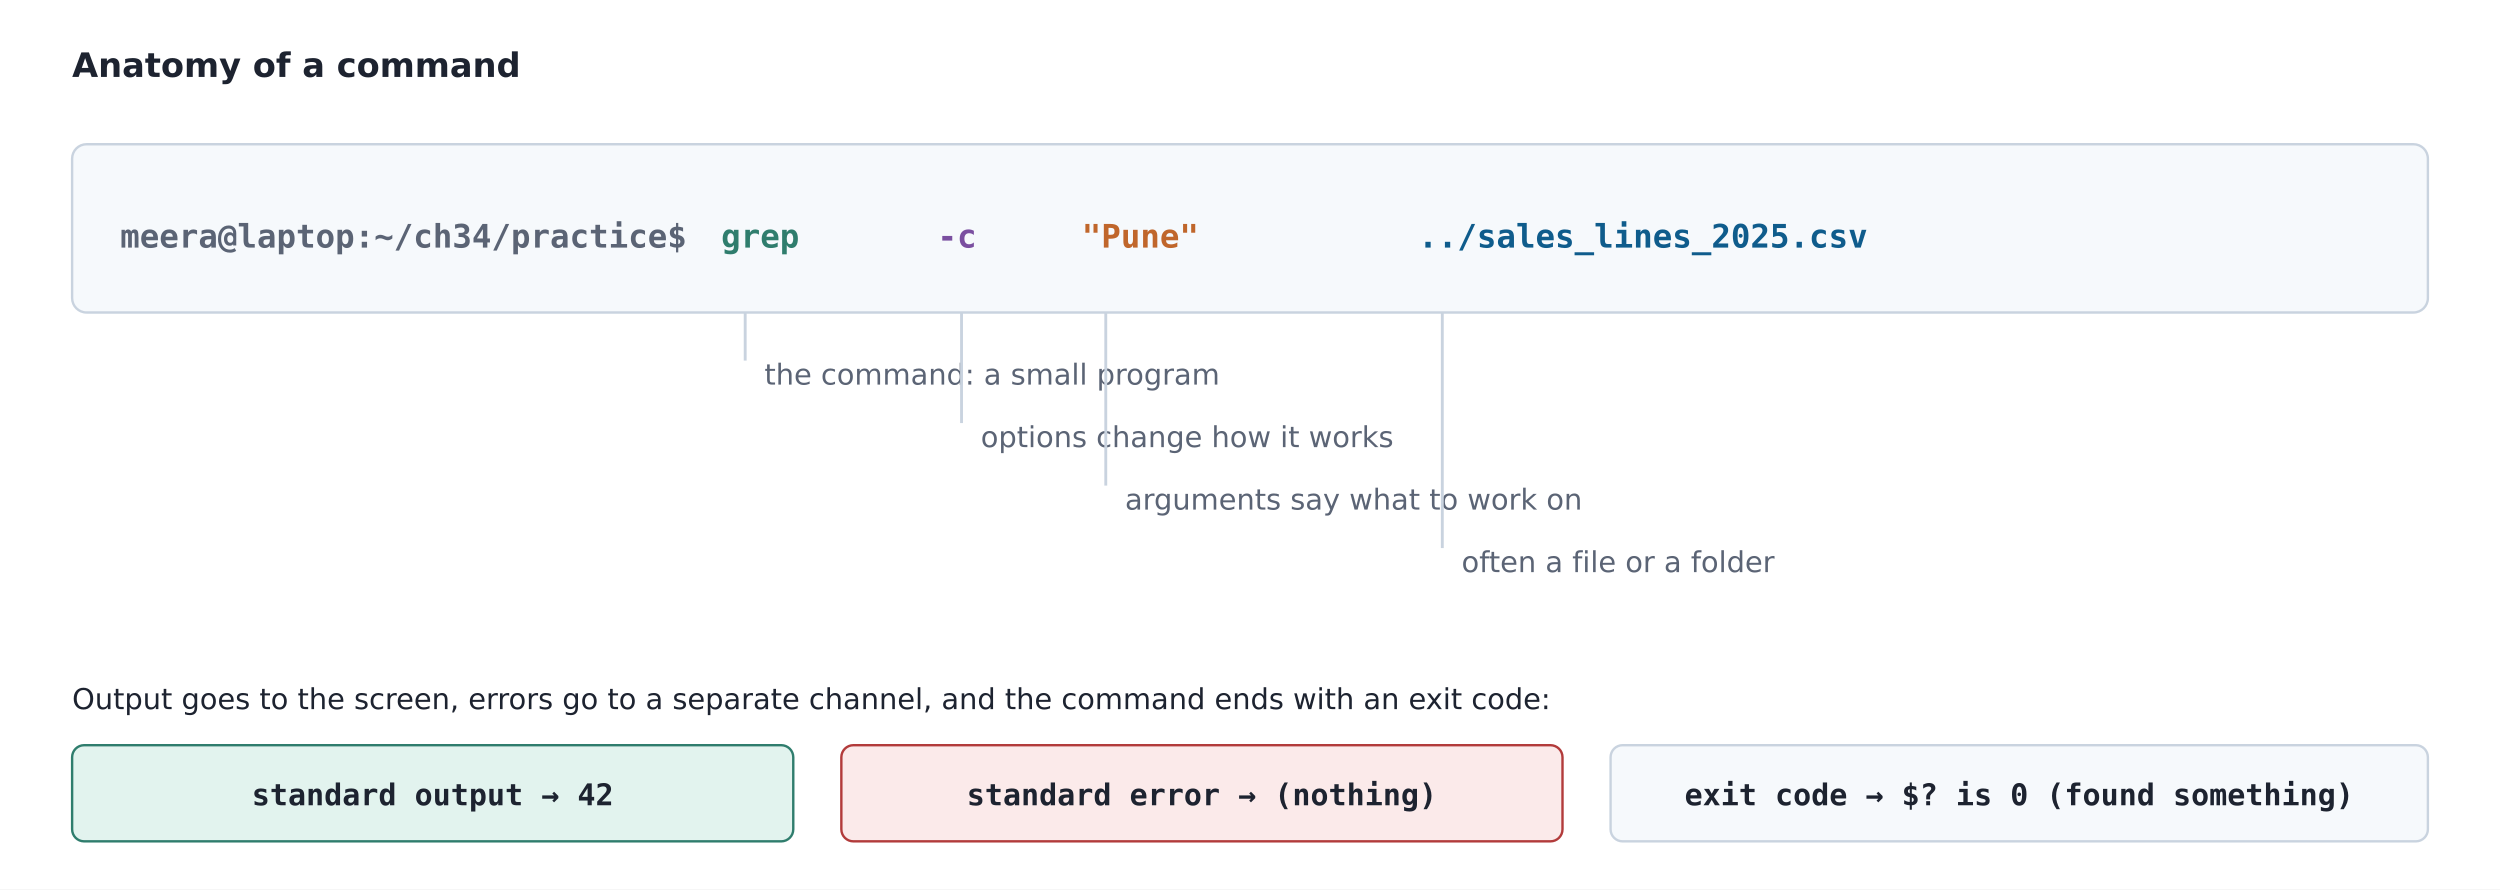
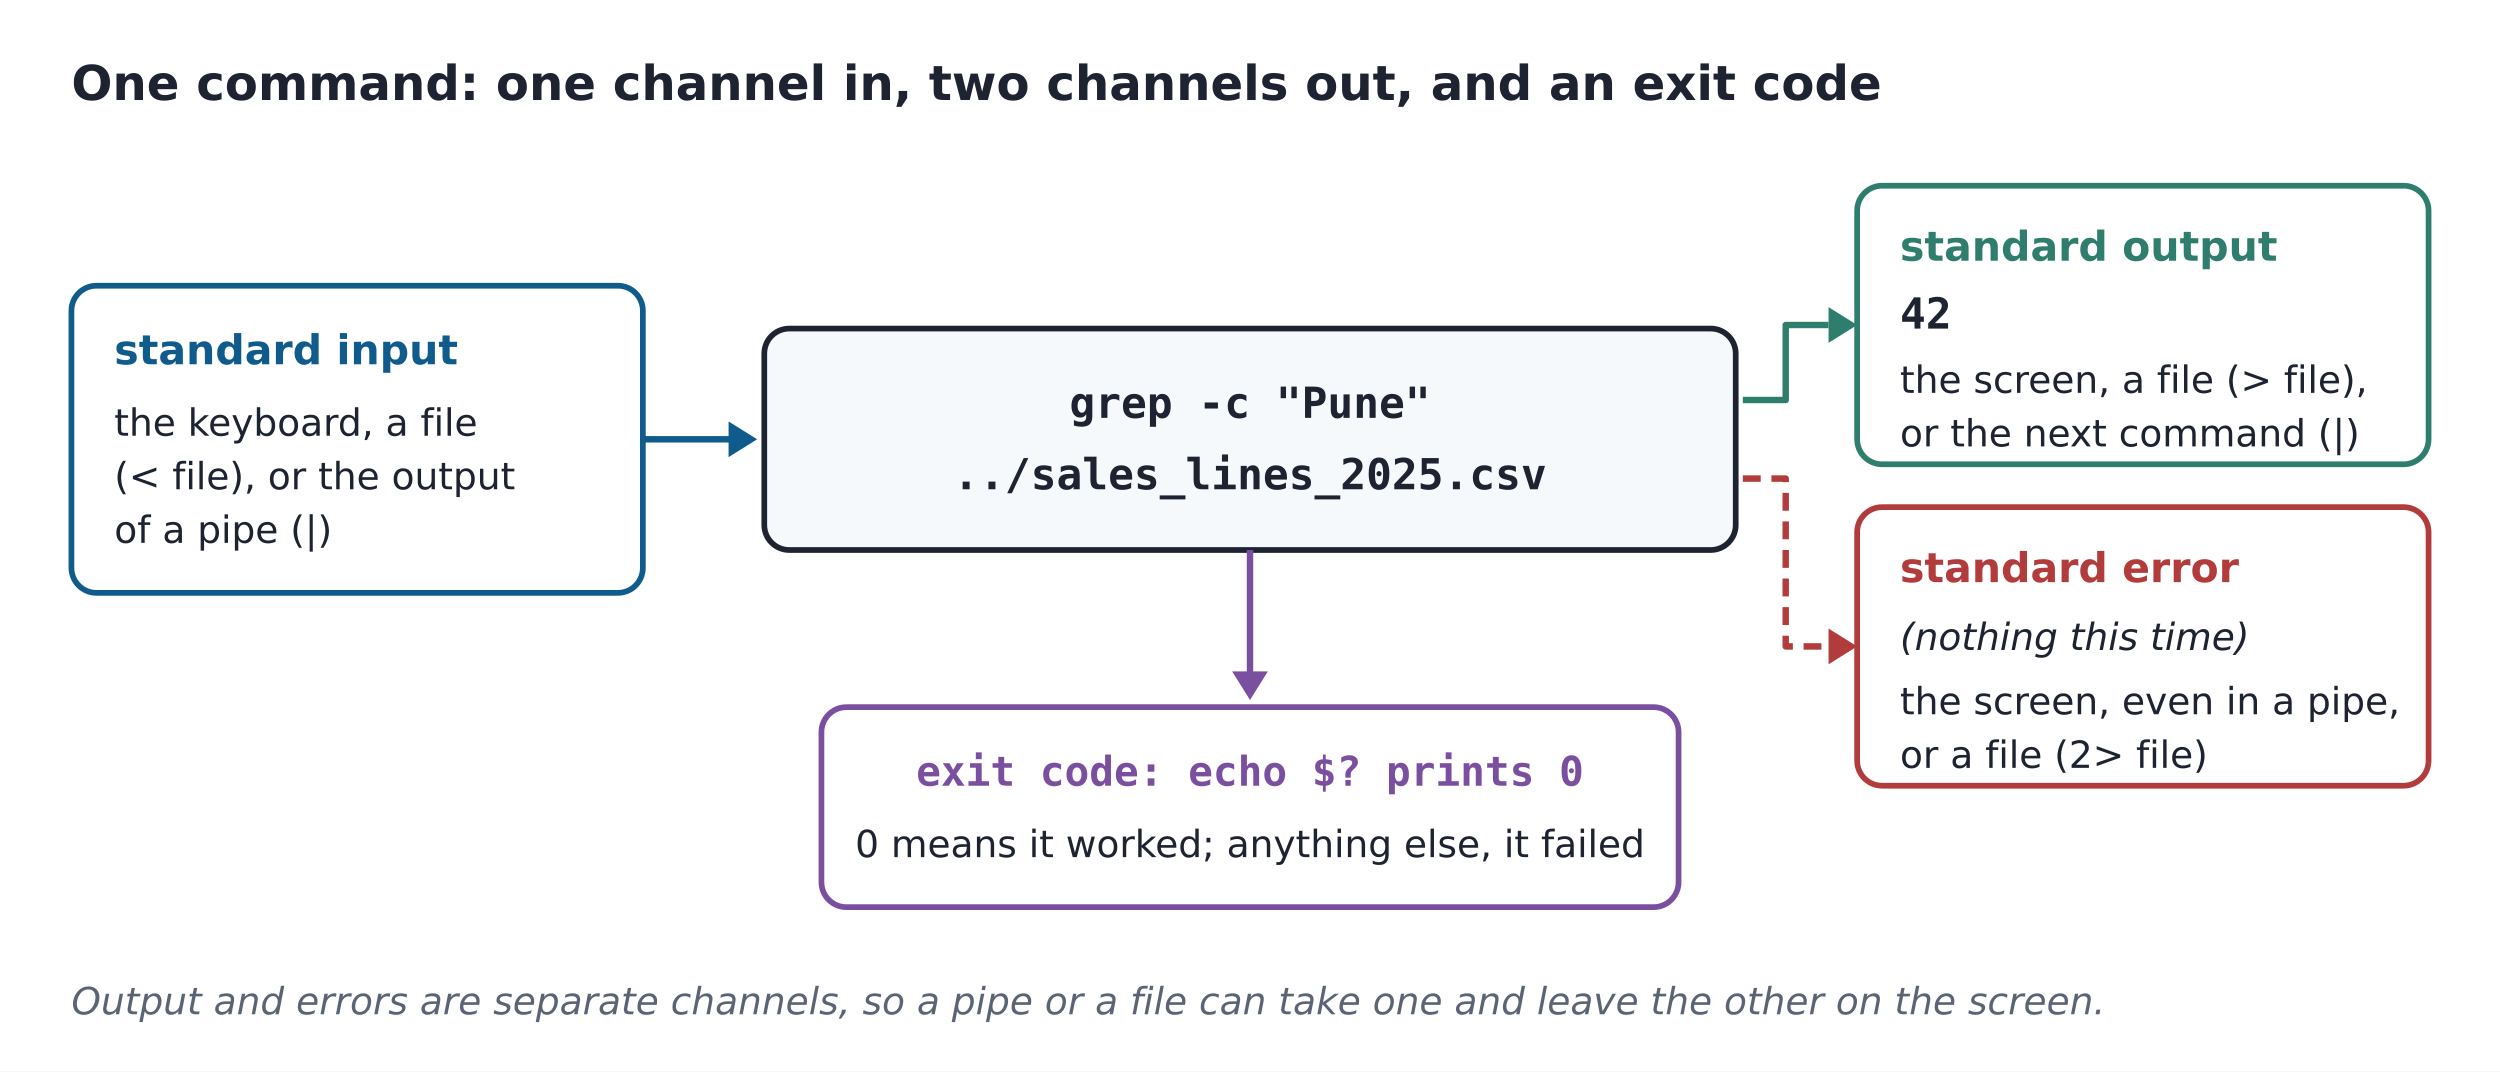
- <svg xmlns="http://www.w3.org/2000/svg" width="1040" height="370" viewBox="0 0 1040 370" font-family="DejaVu Sans, Arial, sans-serif">
-   <rect width="1040" height="370" fill="#ffffff" />
-   <text x="30" y="32" font-size="14" fill="#1d2330" font-weight="bold" text-anchor="start" font-family="Poppins, DejaVu Sans, sans-serif">Anatomy of a command</text>
-   <rect x="30" y="60" width="980" height="70" rx="6" fill="#f6f9fc" stroke="#c9d3df" stroke-width="1" />
-   <text x="50" y="103" font-size="13.5" fill="#5b6475" font-weight="bold" text-anchor="start" font-family="DejaVu Sans Mono, monospace">meera@laptop:~/ch34/practice$</text>
-   <text x="300" y="103" font-size="13.5" fill="#2f7d6d" font-weight="bold" text-anchor="start" font-family="DejaVu Sans Mono, monospace">grep</text>
-   <text x="390" y="103" font-size="13.5" fill="#7a4fa0" font-weight="bold" text-anchor="start" font-family="DejaVu Sans Mono, monospace">-c</text>
-   <text x="450" y="103" font-size="13.5" fill="#c0662b" font-weight="bold" text-anchor="start" font-family="DejaVu Sans Mono, monospace">"Pune"</text>
-   <text x="590" y="103" font-size="13.5" fill="#0f5c8c" font-weight="bold" text-anchor="start" font-family="DejaVu Sans Mono, monospace">../sales_lines_2025.csv</text>
-   <path d="M310,130 V150" fill="none" stroke="#c9d3df" stroke-width="1.2" stroke-linejoin="round" />
-   <text x="318" y="160" font-size="12" fill="#5b6475" font-weight="normal" text-anchor="start">the command: a small program</text>
-   <path d="M400,130 V176" fill="none" stroke="#c9d3df" stroke-width="1.2" stroke-linejoin="round" />
-   <text x="408" y="186" font-size="12" fill="#5b6475" font-weight="normal" text-anchor="start">options change how it works</text>
-   <path d="M460,130 V202" fill="none" stroke="#c9d3df" stroke-width="1.2" stroke-linejoin="round" />
-   <text x="468" y="212" font-size="12" fill="#5b6475" font-weight="normal" text-anchor="start">arguments say what to work on</text>
-   <path d="M600,130 V228" fill="none" stroke="#c9d3df" stroke-width="1.2" stroke-linejoin="round" />
-   <text x="608" y="238" font-size="12" fill="#5b6475" font-weight="normal" text-anchor="start">often a file or a folder</text>
-   <text x="30" y="295" font-size="12" fill="#1d2330" font-weight="normal" text-anchor="start">Output goes to the screen, errors go to a separate channel, and the command ends with an exit code:</text>
-   <rect x="30" y="310" width="300" height="40" rx="5" fill="#e2f3ee" stroke="#2f7d6d" stroke-width="1" />
-   <text x="180" y="335" font-size="12.5" fill="#1d2330" font-weight="bold" text-anchor="middle" font-family="DejaVu Sans Mono, monospace">standard output  →  42</text>
-   <rect x="350" y="310" width="300" height="40" rx="5" fill="#fbeaea" stroke="#b23b3b" stroke-width="1" />
-   <text x="500" y="335" font-size="12.5" fill="#1d2330" font-weight="bold" text-anchor="middle" font-family="DejaVu Sans Mono, monospace">standard error  →  (nothing)</text>
-   <rect x="670" y="310" width="340" height="40" rx="5" fill="#f6f9fc" stroke="#c9d3df" stroke-width="1" />
-   <text x="840" y="335" font-size="12.5" fill="#1d2330" font-weight="bold" text-anchor="middle" font-family="DejaVu Sans Mono, monospace">exit code  →  $? is 0 (found something)</text>
+ <svg xmlns="http://www.w3.org/2000/svg" width="700" height="300" viewBox="0 0 700 300" font-family="DejaVu Sans, Arial, sans-serif">
+   <rect width="700" height="300" fill="#ffffff" />
+   <text x="20" y="28" font-size="13.5" fill="#1d2330" font-weight="bold" text-anchor="start" font-family="Poppins, DejaVu Sans, sans-serif">One command: one channel in, two channels out, and an exit code</text>
+   <rect x="214" y="92" width="272" height="62" rx="7" fill="#f6f9fc" stroke="#1d2330" stroke-width="1.6" />
+   <text x="350.0" y="117" font-size="12" fill="#1d2330" font-weight="bold" text-anchor="middle" font-family="DejaVu Sans Mono, monospace">grep -c "Pune"</text>
+   <text x="350.0" y="137" font-size="12" fill="#1d2330" font-weight="bold" text-anchor="middle" font-family="DejaVu Sans Mono, monospace">../sales_lines_2025.csv</text>
+   <rect x="20" y="80" width="160" height="86" rx="7" fill="#fff" stroke="#0f5c8c" stroke-width="1.6" />
+   <text x="32" y="102" font-size="11.5" fill="#0f5c8c" font-weight="bold" text-anchor="start">standard input</text>
+   <text x="32" y="122" font-size="10.5" fill="#1d2330" font-weight="normal" text-anchor="start">the keyboard, a file</text>
+   <text x="32" y="137" font-size="10.5" fill="#1d2330" font-weight="normal" text-anchor="start">(&lt; file), or the output</text>
+   <text x="32" y="152" font-size="10.5" fill="#1d2330" font-weight="normal" text-anchor="start">of a pipe (|)</text>
+   <path d="M180,123.0 H205" fill="none" stroke="#0f5c8c" stroke-width="1.8" stroke-linejoin="round" />
+   <path d="M204,118.0 L212,123.0 L204,128.0 Z" fill="#0f5c8c" />
+   <rect x="520" y="52" width="160" height="78" rx="7" fill="#fff" stroke="#2f7d6d" stroke-width="1.6" />
+   <text x="532" y="73" font-size="11.5" fill="#2f7d6d" font-weight="bold" text-anchor="start">standard output</text>
+   <text x="532" y="92" font-size="12" fill="#1d2330" font-weight="bold" text-anchor="start" font-family="DejaVu Sans Mono, monospace">42</text>
+   <text x="532" y="110" font-size="10.5" fill="#1d2330" font-weight="normal" text-anchor="start">the screen, a file (&gt; file),</text>
+   <text x="532" y="125" font-size="10.5" fill="#1d2330" font-weight="normal" text-anchor="start">or the next command (|)</text>
+   <rect x="520" y="142" width="160" height="78" rx="7" fill="#fff" stroke="#b23b3b" stroke-width="1.6" />
+   <text x="532" y="163" font-size="11.5" fill="#b23b3b" font-weight="bold" text-anchor="start">standard error</text>
+   <text x="532" y="182" font-size="10.5" fill="#1d2330" font-weight="normal" text-anchor="start" font-style="italic">(nothing this time)</text>
+   <text x="532" y="200" font-size="10.5" fill="#1d2330" font-weight="normal" text-anchor="start">the screen, even in a pipe,</text>
+   <text x="532" y="215" font-size="10.5" fill="#1d2330" font-weight="normal" text-anchor="start">or a file (2&gt; file)</text>
+   <path d="M488,112 H500 V91 H512" fill="none" stroke="#2f7d6d" stroke-width="1.8" stroke-linejoin="round" />
+   <path d="M512,86 L520,91 L512,96 Z" fill="#2f7d6d" />
+   <path d="M488,134 H500 V181 H512" fill="none" stroke="#b23b3b" stroke-width="1.8" stroke-linejoin="round" stroke-dasharray="5 3" />
+   <path d="M512,176 L520,181 L512,186 Z" fill="#b23b3b" />
+   <path d="M350.0,154 V189" fill="none" stroke="#7a4fa0" stroke-width="1.8" stroke-linejoin="round" />
+   <path d="M345.0,188 L350.0,196 L355.0,188 Z" fill="#7a4fa0" />
+   <rect x="230" y="198" width="240" height="56" rx="7" fill="#fff" stroke="#7a4fa0" stroke-width="1.6" />
+   <text x="350.0" y="220" font-size="11.5" fill="#7a4fa0" font-weight="bold" text-anchor="middle" font-family="DejaVu Sans Mono, monospace">exit code:  echo $?  prints 0</text>
+   <text x="350.0" y="240" font-size="10.5" fill="#1d2330" font-weight="normal" text-anchor="middle">0 means it worked; anything else, it failed</text>
+   <text x="20" y="284" font-size="10.5" fill="#5b6475" font-weight="normal" text-anchor="start" font-style="italic">Output and errors are separate channels, so a pipe or a file can take one and leave the other on the screen.</text>
</svg>
